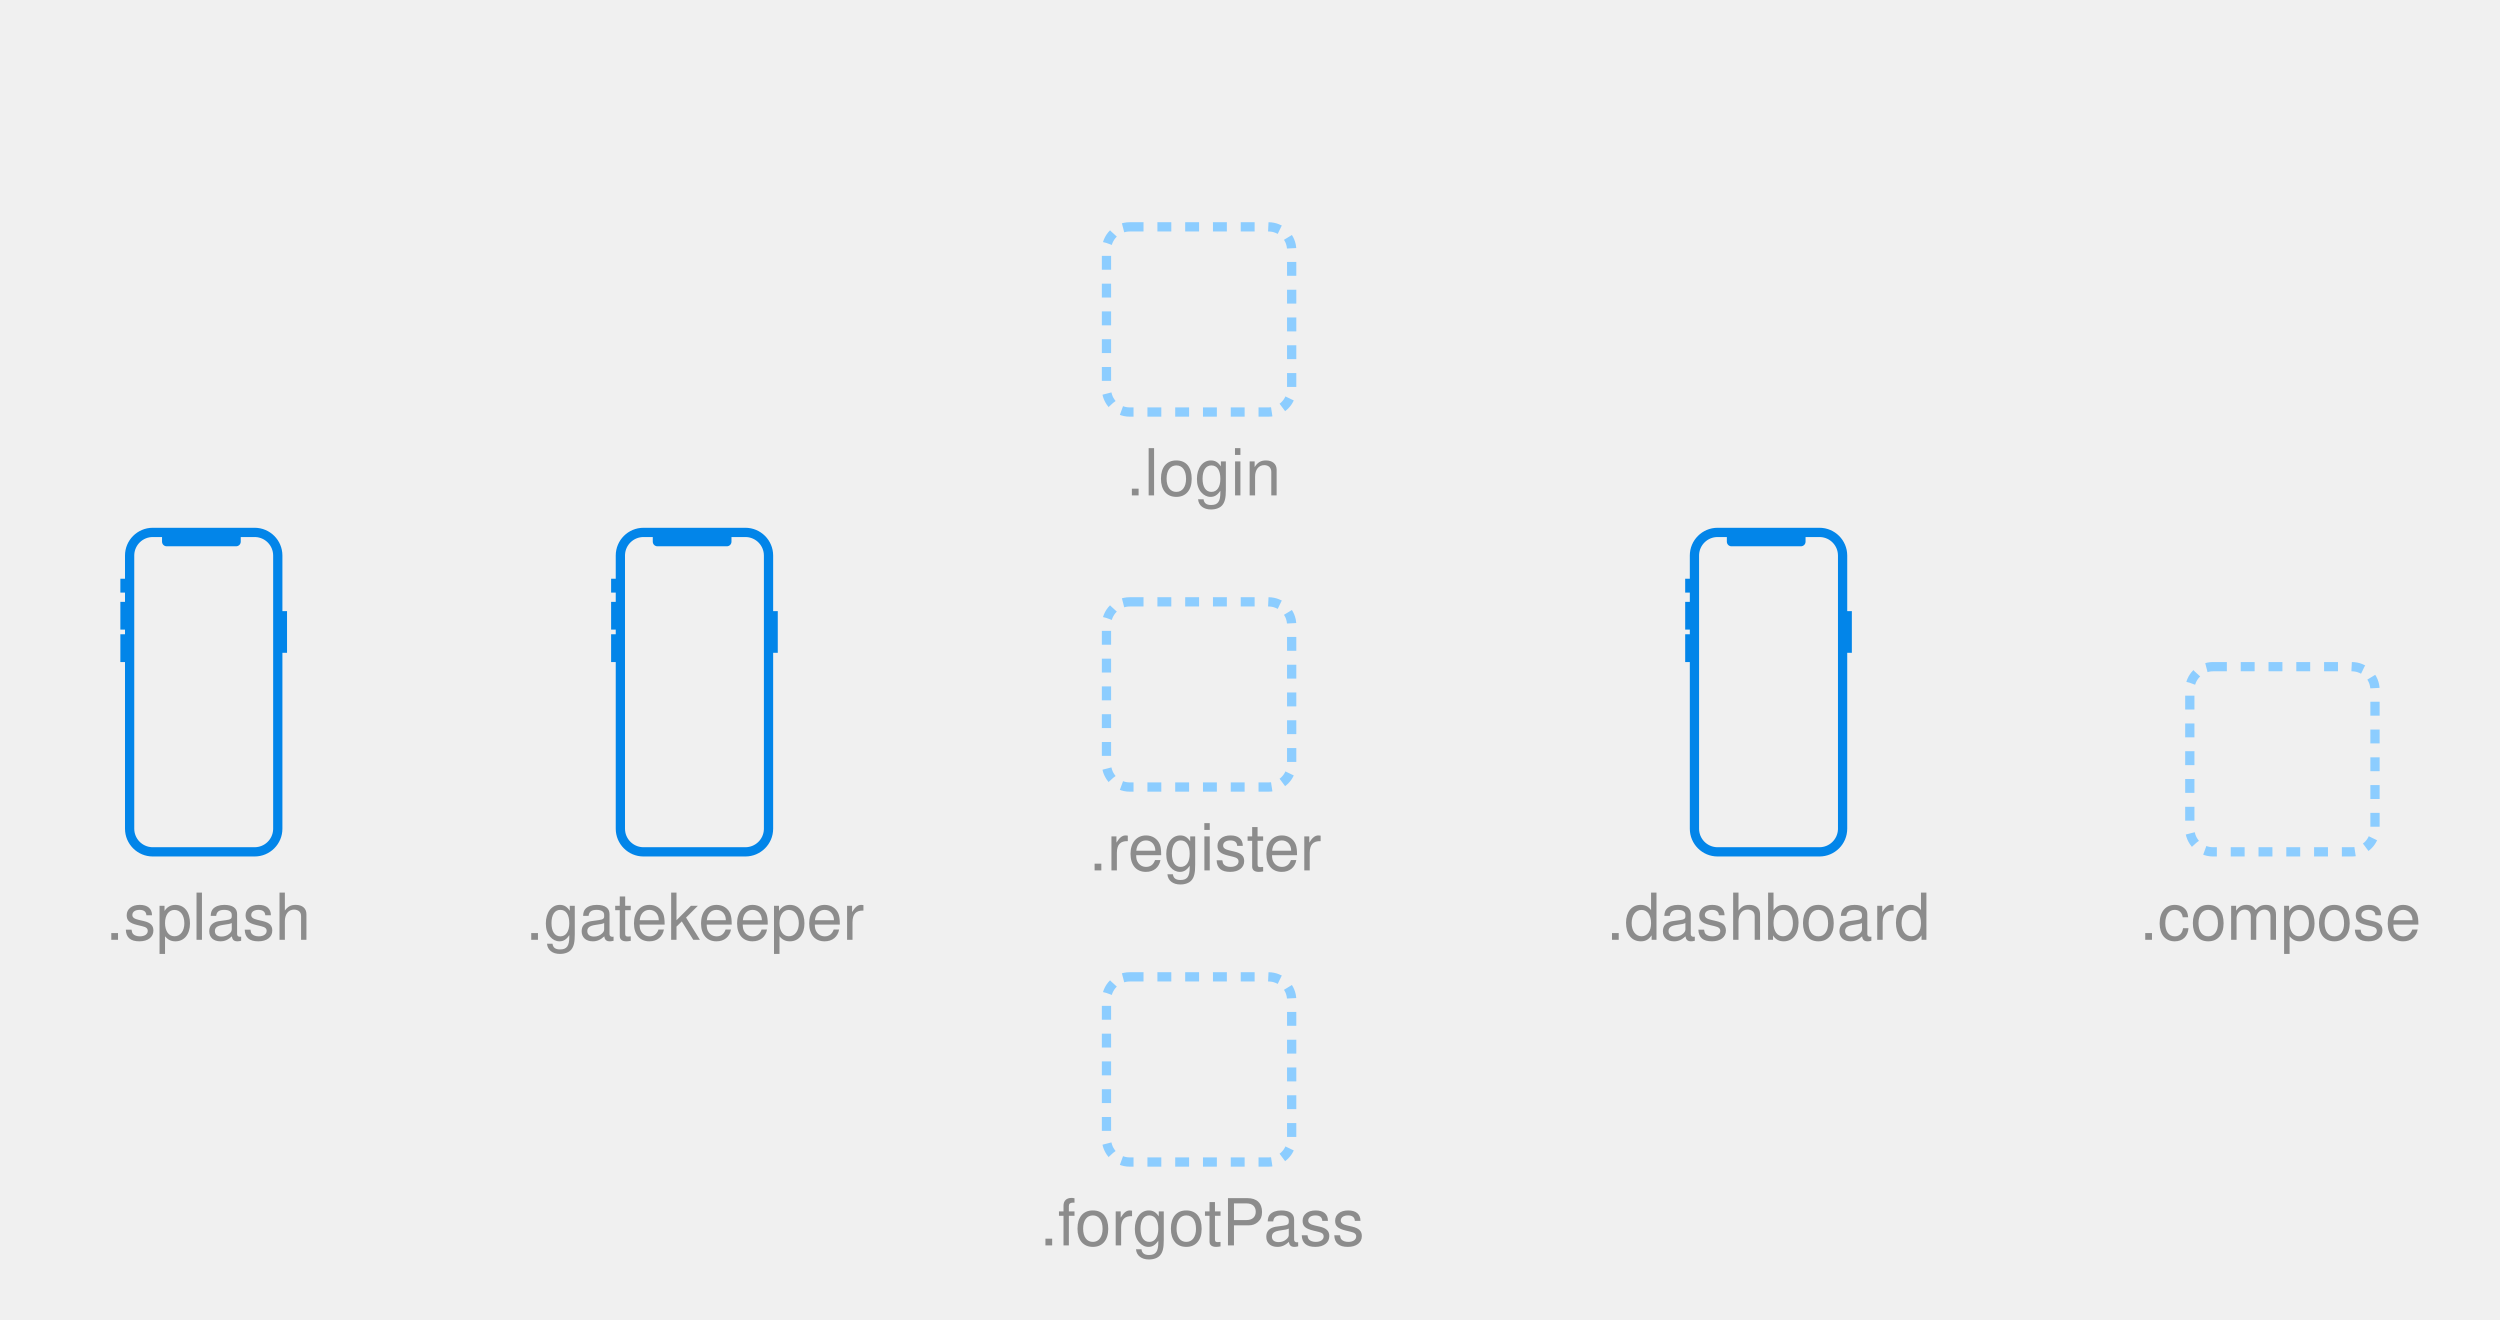
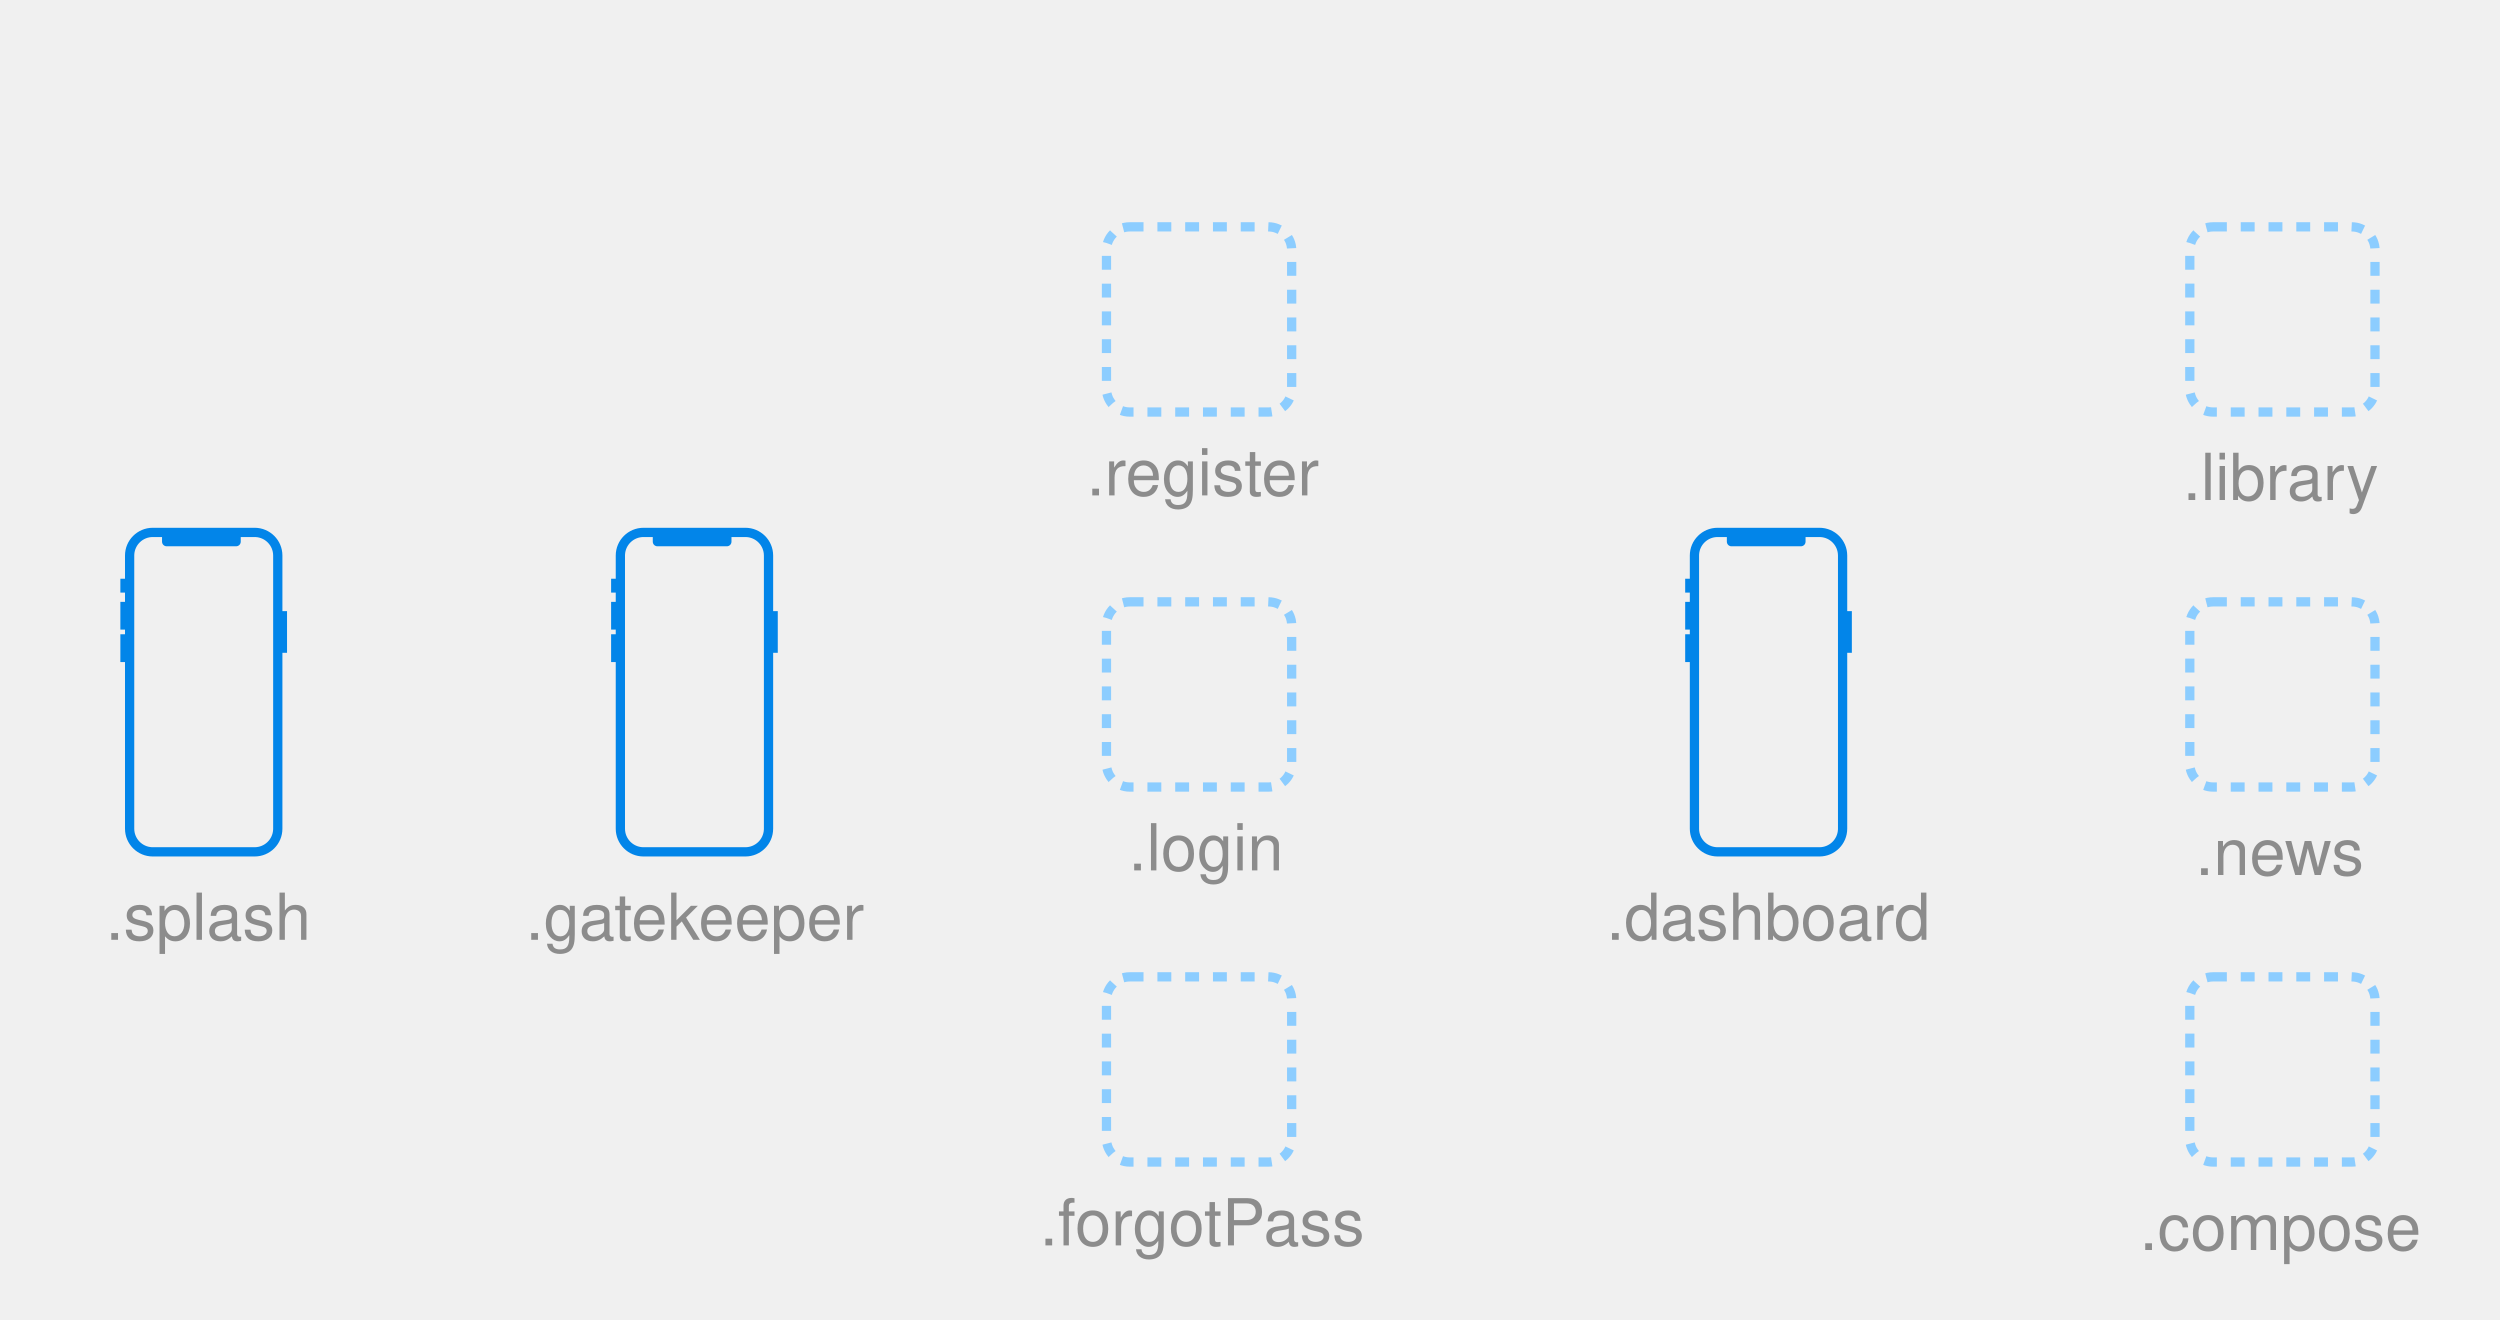
<svg xmlns="http://www.w3.org/2000/svg" xmlns:xlink="http://www.w3.org/1999/xlink" width="540px" height="285px" viewBox="0 0 540 285" version="1.1">
  <defs>
    <rect id="path-1" x="238" y="48" width="42" height="42" rx="6" />
    <mask id="mask-2" maskContentUnits="userSpaceOnUse" maskUnits="objectBoundingBox" x="0" y="0" width="42" height="42" fill="white">
      <use xlink:href="#path-1" />
    </mask>
    <rect id="path-3" x="238" y="129" width="42" height="42" rx="6" />
    <mask id="mask-4" maskContentUnits="userSpaceOnUse" maskUnits="objectBoundingBox" x="0" y="0" width="42" height="42" fill="white">
      <use xlink:href="#path-3" />
    </mask>
-     <rect id="path-5" x="472" y="143" width="42" height="42" rx="6" />
+     <rect id="path-5" x="472" y="210" width="42" height="42" rx="6" />
    <mask id="mask-6" maskContentUnits="userSpaceOnUse" maskUnits="objectBoundingBox" x="0" y="0" width="42" height="42" fill="white">
      <use xlink:href="#path-5" />
    </mask>
-     <rect id="path-7" x="238" y="210" width="42" height="42" rx="6" />
+     <rect id="path-7" x="472" y="129" width="42" height="42" rx="6" />
    <mask id="mask-8" maskContentUnits="userSpaceOnUse" maskUnits="objectBoundingBox" x="0" y="0" width="42" height="42" fill="white">
      <use xlink:href="#path-7" />
+     </mask>
+     <rect id="path-9" x="472" y="48" width="42" height="42" rx="6" />
+     <mask id="mask-10" maskContentUnits="userSpaceOnUse" maskUnits="objectBoundingBox" x="0" y="0" width="42" height="42" fill="white">
+       <use xlink:href="#path-9" />
+     </mask>
+     <rect id="path-11" x="238" y="210" width="42" height="42" rx="6" />
+     <mask id="mask-12" maskContentUnits="userSpaceOnUse" maskUnits="objectBoundingBox" x="0" y="0" width="42" height="42" fill="white">
+       <use xlink:href="#path-11" />
    </mask>
  </defs>
  <g id="iPhone-8" stroke="none" stroke-width="1" fill="none" fill-rule="evenodd">
    <path d="M55,114 C58.314,114 61,116.686 61,120 L61,132 L62,132 L62,141 L61,141 L61,179 C61,182.314 58.314,185 55,185 L33,185 C29.686,185 27,182.314 27,179 L27,143 L26,143 L26,137 L27,137 L27,136 L26,136 L26,130 L27,130 L27,128 L26,128 L26,125 L27,125 L27,120 C27,116.686 29.686,114 33,114 L55,114 Z M55,116 L52,116 L52,117 C52,117.552 51.552,118 51,118 L36,118 C35.448,118 35,117.552 35,117 L35,116 L33,116 C30.858,116 29.109,117.684 29.005,119.8 L29,120 L29,179 C29,181.142 30.684,182.891 32.8,182.995 L33,183 L55,183 C57.142,183 58.891,181.316 58.995,179.2 L59,179 L59,120 C59,117.858 57.316,116.109 55.2,116.005 L55,116 Z" id="Combined-Shape" fill="#0285E9" fill-rule="nonzero" />
    <path d="M161,114 C164.314,114 167,116.686 167,120 L167,132 L168,132 L168,141 L167,141 L167,179 C167,182.314 164.314,185 161,185 L139,185 C135.686,185 133,182.314 133,179 L133,143 L132,143 L132,137 L133,137 L133,136 L132,136 L132,130 L133,130 L133,128 L132,128 L132,125 L133,125 L133,120 C133,116.686 135.686,114 139,114 L161,114 Z M161,116 L158,116 L158,117 C158,117.552 157.552,118 157,118 L142,118 C141.448,118 141,117.552 141,117 L141,116 L139,116 C136.858,116 135.109,117.684 135.005,119.8 L135,120 L135,179 C135,181.142 136.684,182.891 138.8,182.995 L139,183 L161,183 C163.142,183 164.891,181.316 164.995,179.2 L165,179 L165,120 C165,117.858 163.316,116.109 161.2,116.005 L161,116 Z" id="Combined-Shape-Copy" fill="#0285E9" fill-rule="nonzero" />
    <path d="M393,114 C396.314,114 399,116.686 399,120 L399,132 L400,132 L400,141 L399,141 L399,179 C399,182.314 396.314,185 393,185 L371,185 C367.686,185 365,182.314 365,179 L365,143 L364,143 L364,137 L365,137 L365,136 L364,136 L364,130 L365,130 L365,128 L364,128 L364,125 L365,125 L365,120 C365,116.686 367.686,114 371,114 L393,114 Z M393,116 L390,116 L390,117 C390,117.552 389.552,118 389,118 L374,118 C373.448,118 373,117.552 373,117 L373,116 L371,116 C368.858,116 367.109,117.684 367.005,119.8 L367,120 L367,179 C367,181.142 368.684,182.891 370.8,182.995 L371,183 L393,183 C395.142,183 396.891,181.316 396.995,179.2 L397,179 L397,120 C397,117.858 395.316,116.109 393.2,116.005 L393,116 Z" id="Combined-Shape-Copy-2" fill="#0285E9" fill-rule="nonzero" />
    <text id=".splash" font-family="Helvetica" font-size="14" font-weight="normal" fill="#8C8C8C">
      <tspan x="22.821" y="203">.splash</tspan>
    </text>
    <text id=".dashboard" font-family="Helvetica" font-size="14" font-weight="normal" fill="#8C8C8C">
      <tspan x="346.973" y="203">.dashboard</tspan>
    </text>
    <text id=".compose" font-family="Helvetica" font-size="14" font-weight="normal" fill="#8C8C8C">
-       <tspan x="462.152" y="203">.compose</tspan>
+       <tspan x="462.152" y="270">.compose</tspan>
+     </text>
+     <text id=".news" font-family="Helvetica" font-size="14" font-weight="normal" fill="#8C8C8C">
+       <tspan x="474.214" y="189">.news</tspan>
+     </text>
+     <text id=".library" font-family="Helvetica" font-size="14" font-weight="normal" fill="#8C8C8C">
+       <tspan x="471.497" y="108">.library</tspan>
+     </text>
+     <text id=".register" font-family="Helvetica" font-size="14" font-weight="normal" fill="#8C8C8C">
+       <tspan x="234.714" y="107">.register</tspan>
    </text>
    <text id=".login" font-family="Helvetica" font-size="14" font-weight="normal" fill="#8C8C8C">
-       <tspan x="243.266" y="107">.login</tspan>
-     </text>
-     <text id=".register" font-family="Helvetica" font-size="14" font-weight="normal" fill="#8C8C8C">
-       <tspan x="235.214" y="188">.register</tspan>
+       <tspan x="243.766" y="188">.login</tspan>
    </text>
    <text id=".forgotPass" font-family="Helvetica" font-size="14" font-weight="normal" fill="#8C8C8C">
      <tspan x="224.593" y="269">.forgotPass</tspan>
    </text>
    <text id=".gatekeeper" font-family="Helvetica" font-size="14" font-weight="normal" fill="#8C8C8C">
      <tspan x="113.528" y="203">.gatekeeper</tspan>
    </text>
    <use id="Rectangle" stroke="#8CCDFF" mask="url(#mask-2)" stroke-width="4" stroke-dasharray="3" xlink:href="#path-1" />
    <use id="Rectangle-Copy-4" stroke="#8CCDFF" mask="url(#mask-4)" stroke-width="4" stroke-dasharray="3" xlink:href="#path-3" />
    <use id="Rectangle-Copy-6" stroke="#8CCDFF" mask="url(#mask-6)" stroke-width="4" stroke-dasharray="3" xlink:href="#path-5" />
-     <use id="Rectangle-Copy-5" stroke="#8CCDFF" mask="url(#mask-8)" stroke-width="4" stroke-dasharray="3" xlink:href="#path-7" />
+     <use id="Rectangle-Copy-12" stroke="#8CCDFF" mask="url(#mask-8)" stroke-width="4" stroke-dasharray="3" xlink:href="#path-7" />
+     <use id="Rectangle-Copy-11" stroke="#8CCDFF" mask="url(#mask-10)" stroke-width="4" stroke-dasharray="3" xlink:href="#path-9" />
+     <use id="Rectangle-Copy-5" stroke="#8CCDFF" mask="url(#mask-12)" stroke-width="4" stroke-dasharray="3" xlink:href="#path-11" />
  </g>
</svg>
